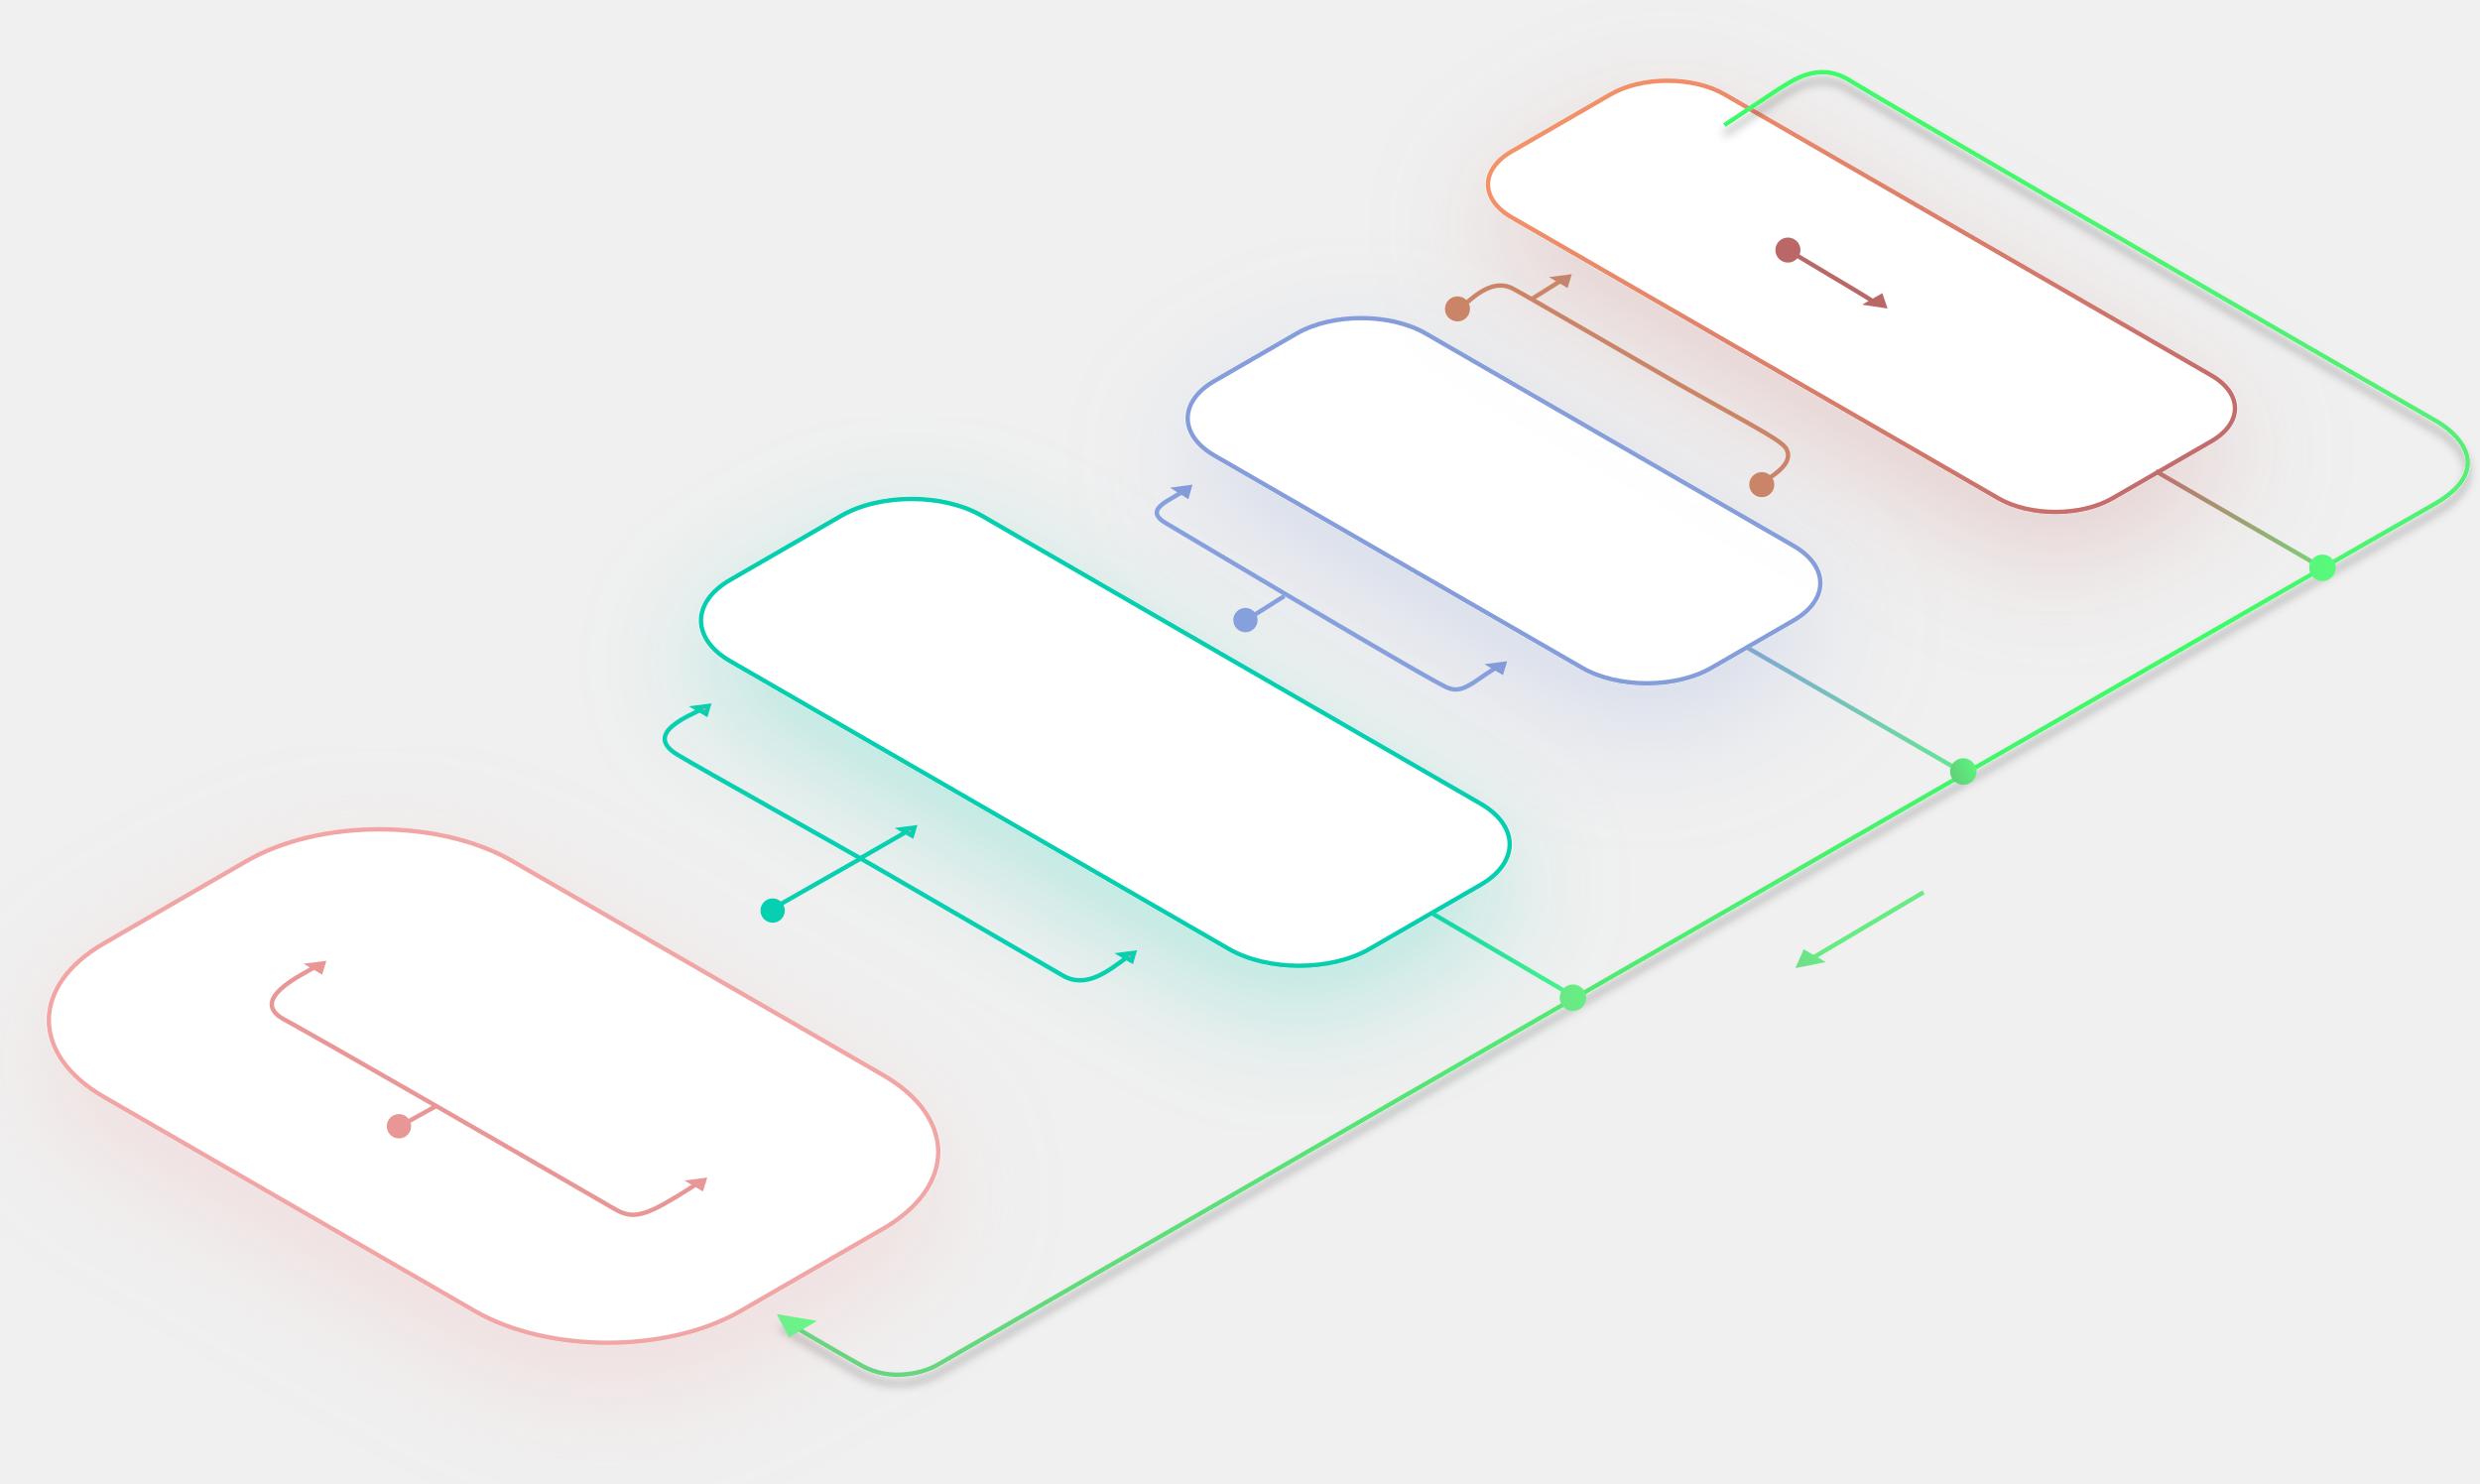
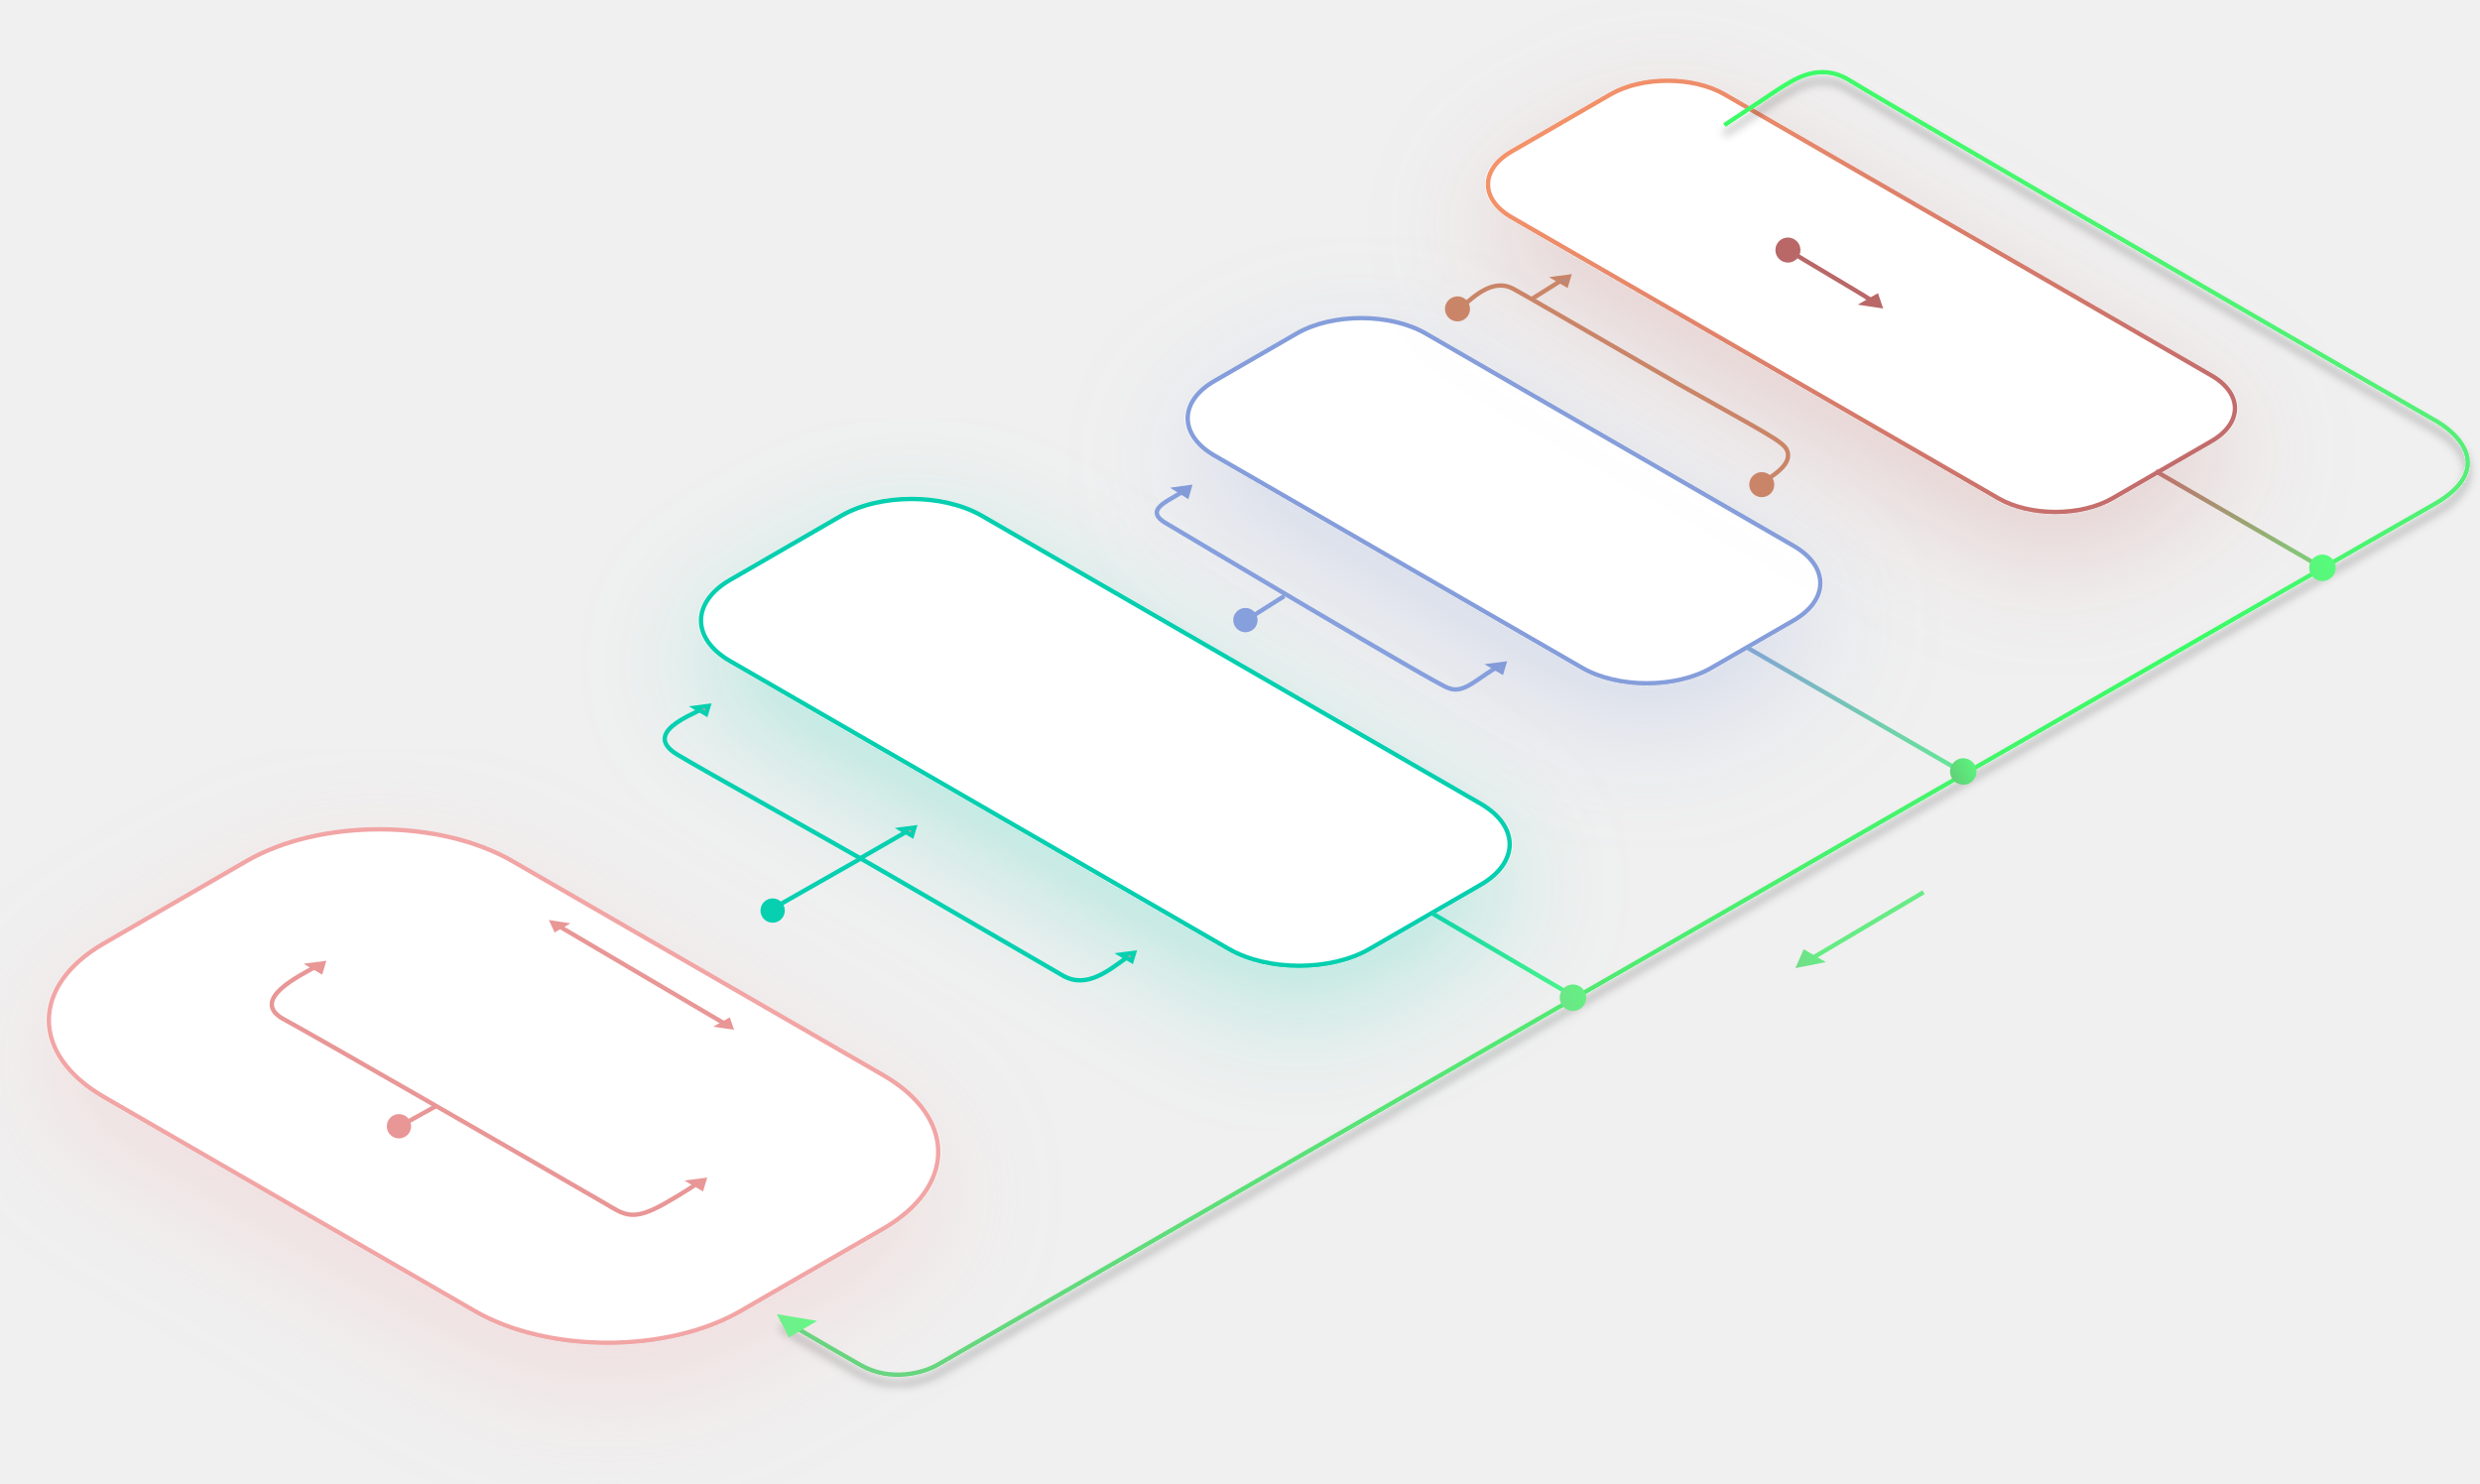
<svg xmlns="http://www.w3.org/2000/svg" width="1130" height="676" viewBox="0 0 1130 676" fill="none">
-   <g clip-path="url(#clip0_236_51)">
-     <g filter="url(#filter0_d_236_51)">
-       <path d="M589.924 151.479L552.499 173.084C535.758 182.749 535.758 198.418 552.499 208.082L720.052 304.81C736.792 314.474 763.934 314.474 780.675 304.81L818.1 283.204C834.841 273.54 834.841 257.871 818.1 248.207L650.547 151.479C633.807 141.814 606.665 141.814 589.924 151.479Z" fill="white" />
-       <path d="M590.791 151.979L553.365 173.584C537.103 182.972 537.103 198.194 553.365 207.582L720.918 304.31C737.18 313.698 763.547 313.698 779.809 304.31L817.234 282.704C833.497 273.316 833.497 258.095 817.234 248.707L649.682 151.979C633.419 142.59 607.053 142.59 590.791 151.979Z" stroke="#859EDB" stroke-width="2" />
+   <g clip-path="url(#clip0_249_199)">
+     <g filter="url(#filter0_d_249_199)">
+       <path d="M589.924 151.478L552.499 173.084C535.758 182.748 535.758 198.417 552.499 208.081L720.052 304.809C736.792 314.474 763.934 314.474 780.675 304.809L818.1 283.204C834.841 273.54 834.841 257.871 818.1 248.206L650.547 151.478C633.807 141.814 606.665 141.814 589.924 151.478Z" fill="white" />
+       <path d="M590.789 151.979L553.363 173.584C537.101 182.972 537.101 198.194 553.363 207.582L720.916 304.31C737.178 313.698 763.545 313.698 779.807 304.31L817.232 282.704C833.495 273.316 833.495 258.095 817.232 248.707L649.68 151.979C633.417 142.59 607.051 142.59 590.789 151.979Z" stroke="#859EDB" stroke-width="2" />
    </g>
-     <g filter="url(#filter1_d_236_51)">
+     <g filter="url(#filter1_d_249_199)">
      <path d="M111.396 391.872L46.489 429.342C12.53 448.947 12.53 480.733 46.489 500.338L215.395 597.847C249.354 617.451 304.413 617.451 338.373 597.847L403.279 560.376C437.239 540.771 437.239 508.986 403.279 489.381L234.374 391.872C200.414 372.267 145.355 372.267 111.396 391.872Z" fill="white" />
-       <path d="M112.262 392.372L47.355 429.842C13.874 449.171 13.874 480.509 47.355 499.838L216.261 597.347C249.742 616.675 304.026 616.675 337.507 597.347L402.414 559.876C435.895 540.547 435.895 509.209 402.414 489.881L233.508 392.372C200.027 373.043 145.743 373.043 112.262 392.372Z" stroke="#F2A5A5" stroke-width="2" />
+       <path d="M112.26 392.372L47.353 429.842C13.872 449.171 13.872 480.509 47.353 499.838L216.259 597.347C249.74 616.675 304.024 616.675 337.505 597.347L402.412 559.876C435.893 540.547 435.893 509.209 402.412 489.881L233.506 392.372C200.025 373.043 145.741 373.043 112.26 392.372Z" stroke="#F2A5A5" stroke-width="2" />
    </g>
-     <g filter="url(#filter2_d_236_51)">
+     <g filter="url(#filter2_d_249_199)">
      <path d="M732.953 42.499L687.883 68.519C673.055 77.078 673.055 90.957 687.883 99.517L909.697 227.57C924.525 236.13 948.565 236.13 963.392 227.57L1008.46 201.551C1023.29 192.991 1023.29 179.113 1008.46 170.553L786.648 42.499C771.821 33.94 747.781 33.94 732.953 42.499Z" fill="white" />
-       <path d="M733.82 42.999L688.749 69.019C674.4 77.302 674.4 90.733 688.749 99.017L910.564 227.07C924.913 235.354 948.177 235.354 962.526 227.07L1007.6 201.051C1021.95 192.767 1021.95 179.337 1007.6 171.053L785.782 42.999C771.433 34.716 748.169 34.716 733.82 42.999Z" stroke="url(#paint0_linear_236_51)" stroke-width="2" />
+       <path d="M733.818 42.999L688.747 69.019C674.398 77.302 674.398 90.733 688.747 99.017L910.562 227.07C924.911 235.354 948.175 235.354 962.524 227.07L1007.59 201.051C1021.94 192.767 1021.94 179.337 1007.59 171.053L785.78 42.999C771.431 34.716 748.167 34.716 733.818 42.999Z" stroke="url(#paint0_linear_249_199)" stroke-width="2" />
    </g>
-     <g filter="url(#filter3_d_236_51)">
-       <path d="M382.43 234.51L331.812 263.732C313.637 274.224 313.637 291.236 331.812 301.729L559.046 432.912C577.222 443.404 606.69 443.404 624.866 432.912L675.483 403.69C693.659 393.197 693.659 376.185 675.483 365.692L448.249 234.51C430.074 224.017 400.605 224.017 382.43 234.51Z" fill="white" />
-       <path d="M383.296 235.01L332.678 264.232C314.981 274.448 314.981 291.013 332.678 301.229L559.913 432.412C577.61 442.628 606.303 442.628 624 432.412L674.618 403.19C692.315 392.973 692.315 376.409 674.618 366.192L447.383 235.01C429.686 224.794 400.993 224.794 383.296 235.01Z" stroke="#05CFAF" stroke-width="2" />
+     <g filter="url(#filter3_d_249_199)">
+       <path d="M382.43 234.511L331.812 263.732C313.637 274.225 313.637 291.237 331.812 301.73L559.046 432.912C577.222 443.405 606.69 443.405 624.866 432.912L675.483 403.69C693.659 393.198 693.659 376.186 675.483 365.693L448.249 234.511C430.074 224.018 400.605 224.018 382.43 234.511Z" fill="white" />
+       <path d="M383.294 235.011L332.676 264.232C314.979 274.449 314.979 291.013 332.676 301.23L559.911 432.412C577.608 442.629 606.301 442.629 623.998 432.412L674.616 403.19C692.313 392.974 692.313 376.41 674.616 366.193L447.381 235.011C429.684 224.794 400.991 224.794 383.294 235.011Z" stroke="#05CFAF" stroke-width="2" />
    </g>
-     <path d="M567.775 282.594L585.209 271.581" stroke="#869FDD" stroke-width="2" />
-     <path d="M320.845 322.166C322.5 323.407 290.095 332.621 308.626 343.84C320.831 351.23 377.307 382.501 402.925 397.364L484.41 444.6C495.247 450.722 505.356 442.036 513.695 436.08" stroke="#06D0B0" stroke-width="2" />
-     <path d="M391.986 391.076L412.254 379.412" stroke="#06D0B0" stroke-width="2" />
+     <path d="M567.773 282.594L585.207 271.581" stroke="#869FDD" stroke-width="2" />
+     <path d="M320.847 322.166C322.502 323.407 290.097 332.621 308.628 343.84C320.833 351.23 377.309 382.501 402.927 397.364L484.412 444.6C495.249 450.722 505.358 442.036 513.697 436.08" stroke="#06D0B0" stroke-width="2" />
+     <path d="M391.984 391.076L412.252 379.412" stroke="#06D0B0" stroke-width="2" />
    <path d="M515.629 437.817L510.773 434.96L516.73 434.177L515.629 437.817Z" fill="#E99696" stroke="#06D0B0" stroke-width="2" />
-     <path d="M415.541 380.737L410.686 377.88L416.642 377.097L415.541 380.737Z" fill="#E99696" stroke="#06D0B0" stroke-width="2" />
+     <path d="M415.542 380.737L410.688 377.88L416.643 377.097L415.542 380.737Z" fill="#E99696" stroke="#06D0B0" stroke-width="2" />
    <path d="M321.73 325.31L316.875 322.453L322.831 321.67L321.73 325.31Z" fill="#E99696" stroke="#06D0B0" stroke-width="2" />
-     <path d="M143.174 440.795C137.573 444.187 112.896 455.596 129.499 464.537C142.942 471.776 231.059 522.445 275.676 548.339C284.47 553.442 287.944 556.856 302.976 548.339C312.903 542.713 318.445 538.687 319.686 537.998" stroke="#E99696" stroke-width="2" />
+     <path d="M143.172 440.795C137.571 444.187 112.894 455.596 129.497 464.537C142.94 471.776 231.057 522.445 275.674 548.339C284.468 553.442 287.942 556.856 302.974 548.339C312.901 542.713 318.443 538.687 319.684 537.998" stroke="#E99696" stroke-width="2" />
    <path d="M146.207 442.616L141.352 439.759L147.308 438.976L146.207 442.616Z" fill="#E99696" stroke="#E99696" stroke-width="2" />
    <path d="M319.742 541.391L314.887 538.534L320.843 537.751L319.742 541.391Z" fill="#E99696" stroke="#E99696" stroke-width="2" />
    <path d="M539.984 223.144C535.128 227.363 519.713 231.763 531.36 238.448C533.38 239.607 658.307 314.225 660.127 313.563C665.917 315.962 671.601 310.75 677.557 306.862C683.716 302.842 682.604 303.691 683.183 303.139" stroke="#869FDD" stroke-width="2" />
-     <path d="M684.232 306.117L679.377 303.261L685.333 302.478L684.232 306.117Z" fill="#869FDD" stroke="#839BD8" stroke-width="2" />
+     <path d="M684.234 306.117L679.379 303.261L685.335 302.478L684.234 306.117Z" fill="#869FDD" stroke="#839BD8" stroke-width="2" />
    <path d="M667.16 138.928C671.793 134.902 680.603 126.734 689.472 131.565C698.34 136.396 759.177 171.829 765.249 175.244C804.047 197.069 812.548 201.145 814.222 205.109C818.135 214.374 797.536 220.91 800.762 222.895" stroke="#CA8568" stroke-width="2" />
    <path d="M698.266 136.032L711.171 127.925" stroke="#CB8668" stroke-width="2" />
-     <path d="M713.685 129.745L708.83 126.889L714.786 126.105L713.685 129.745Z" fill="#8199D5" stroke="#C78568" stroke-width="2" />
-     <path d="M814.572 113.733C819.523 117.153 845.446 132.134 852.958 136.996" stroke="#B96767" stroke-width="2" />
-     <path d="M851.471 138.262L857.125 135.04L858.585 139.342L851.471 138.262Z" fill="#B96767" stroke="#B96767" stroke-width="2" />
+     <path d="M713.683 129.745L708.828 126.889L714.784 126.105L713.683 129.745Z" fill="#8199D5" stroke="#C78568" stroke-width="2" />
+     <path d="M814.574 113.733C819.525 117.153 845.448 132.134 852.96 136.996" stroke="#B96767" stroke-width="2" />
+     <path d="M849.473 138.262L855.127 135.04L856.587 139.342L849.473 138.262Z" fill="#B96767" stroke="#B96767" stroke-width="2" />
    <path d="M198.822 503.916L181.367 513.595" stroke="#E99696" stroke-width="2" />
    <path d="M393.393 390.498L352.965 413.496" stroke="#06D0B0" stroke-width="2" />
    <path d="M181.781 518.722C184.842 518.722 187.324 516.24 187.324 513.179C187.324 510.118 184.842 507.637 181.781 507.637C178.72 507.637 176.238 510.118 176.238 513.179C176.238 516.24 178.72 518.722 181.781 518.722Z" fill="#E99696" />
-     <path d="M352.052 420.445C355.114 420.445 357.595 417.963 357.595 414.902C357.595 411.841 355.114 409.359 352.052 409.359C348.991 409.359 346.51 411.841 346.51 414.902C346.51 417.963 348.991 420.445 352.052 420.445Z" fill="#06D0B0" />
-     <path d="M567.472 288.083C570.533 288.083 573.015 285.602 573.015 282.541C573.015 279.48 570.533 276.998 567.472 276.998C564.411 276.998 561.93 279.48 561.93 282.541C561.93 285.602 564.411 288.083 567.472 288.083Z" fill="#869FDD" />
-     <g filter="url(#filter4_d_236_51)">
-       <path d="M785.704 57.03L810.77 40.402C816.864 36.762 828.606 27.861 842.702 36.597C856.799 45.333 999.827 128.393 1076.49 172.541L1108.67 191.071C1120.55 197.386 1137.19 214.019 1108.67 230.035C1080.14 246.051 660.871 487.232 426.757 622.131C421.021 625.357 406.108 629.874 392.343 622.131C378.577 614.388 356.743 601.477 355.943 601.036" stroke="url(#paint1_linear_236_51)" stroke-width="2" />
+     <path d="M352.05 420.445C355.112 420.445 357.593 417.963 357.593 414.902C357.593 411.841 355.112 409.359 352.05 409.359C348.989 409.359 346.508 411.841 346.508 414.902C346.508 417.963 348.989 420.445 352.05 420.445Z" fill="#06D0B0" />
+     <path d="M567.472 288.084C570.533 288.084 573.015 285.602 573.015 282.541C573.015 279.48 570.533 276.999 567.472 276.999C564.411 276.999 561.93 279.48 561.93 282.541C561.93 285.602 564.411 288.084 567.472 288.084Z" fill="#869FDD" />
+     <g filter="url(#filter4_d_249_199)">
+       <path d="M785.702 57.03L810.768 40.402C816.862 36.762 828.604 27.861 842.7 36.597C856.797 45.333 999.825 128.393 1076.49 172.541L1108.67 191.071C1120.55 197.386 1137.19 214.019 1108.67 230.035C1080.14 246.051 660.869 487.232 426.755 622.131C421.019 625.357 406.106 629.874 392.341 622.131C378.575 614.388 356.741 601.477 355.941 601.036" stroke="url(#paint1_linear_249_199)" stroke-width="2" />
    </g>
-     <path d="M718.199 454.693L652.242 415.978" stroke="url(#paint2_linear_236_51)" stroke-width="2" />
-     <path d="M896.06 352.94L796.02 295.032" stroke="url(#paint3_linear_236_51)" stroke-width="2" />
-     <path d="M1058.29 258.799L982.236 214.706" stroke="url(#paint4_linear_236_51)" stroke-width="2" />
-     <path d="M716.709 460.649C720.044 460.649 722.748 457.946 722.748 454.61C722.748 451.275 720.044 448.571 716.709 448.571C713.374 448.571 710.67 451.275 710.67 454.61C710.67 457.946 713.374 460.649 716.709 460.649Z" fill="url(#paint5_linear_236_51)" />
-     <path d="M894.57 357.573C897.905 357.573 900.609 354.869 900.609 351.534C900.609 348.199 897.905 345.495 894.57 345.495C891.235 345.495 888.531 348.199 888.531 351.534C888.531 354.869 891.235 357.573 894.57 357.573Z" fill="url(#paint6_linear_236_51)" />
-     <path d="M1058.2 264.756C1061.53 264.756 1064.24 262.052 1064.24 258.717C1064.24 255.381 1061.53 252.678 1058.2 252.678C1054.86 252.678 1052.16 255.381 1052.16 258.717C1052.16 262.052 1054.86 264.756 1058.2 264.756Z" fill="url(#paint7_linear_236_51)" />
-     <path d="M372.322 601.863L359.5 609.391L353.957 598.802L372.322 601.863Z" fill="url(#paint8_linear_236_51)" />
-     <path d="M664.097 146.456C667.249 146.456 669.805 143.901 669.805 140.748C669.805 137.596 667.249 135.04 664.097 135.04C660.944 135.04 658.389 137.596 658.389 140.748C658.389 143.901 660.944 146.456 664.097 146.456Z" fill="#CA8568" />
-     <path d="M802.745 226.535C805.898 226.535 808.453 223.98 808.453 220.827C808.453 217.675 805.898 215.119 802.745 215.119C799.593 215.119 797.037 217.675 797.037 220.827C797.037 223.98 799.593 226.535 802.745 226.535Z" fill="#CA8568" />
-     <path d="M814.657 119.653C817.81 119.653 820.365 117.098 820.365 113.945C820.365 110.793 817.81 108.237 814.657 108.237C811.505 108.237 808.949 110.793 808.949 113.945C808.949 117.098 811.505 119.653 814.657 119.653Z" fill="#B96767" />
+     <path d="M718.199 454.693L652.242 415.978" stroke="url(#paint2_linear_249_199)" stroke-width="2" />
+     <path d="M896.06 352.94L796.02 295.032" stroke="url(#paint3_linear_249_199)" stroke-width="2" />
+     <path d="M1058.29 258.799L982.234 214.706" stroke="url(#paint4_linear_249_199)" stroke-width="2" />
+     <path d="M716.711 460.649C720.046 460.649 722.75 457.946 722.75 454.61C722.75 451.275 720.046 448.571 716.711 448.571C713.376 448.571 710.672 451.275 710.672 454.61C710.672 457.946 713.376 460.649 716.711 460.649Z" fill="url(#paint5_linear_249_199)" />
+     <path d="M894.57 357.573C897.905 357.573 900.609 354.869 900.609 351.534C900.609 348.199 897.905 345.495 894.57 345.495C891.235 345.495 888.531 348.199 888.531 351.534C888.531 354.869 891.235 357.573 894.57 357.573Z" fill="url(#paint6_linear_249_199)" />
+     <path d="M1058.2 264.756C1061.53 264.756 1064.24 262.052 1064.24 258.717C1064.24 255.382 1061.53 252.678 1058.2 252.678C1054.86 252.678 1052.16 255.382 1052.16 258.717C1052.16 262.052 1054.86 264.756 1058.2 264.756Z" fill="url(#paint7_linear_249_199)" />
+     <path d="M372.322 601.863L359.5 609.391L353.957 598.802L372.322 601.863Z" fill="url(#paint8_linear_249_199)" />
+     <path d="M664.099 146.456C667.251 146.456 669.807 143.901 669.807 140.748C669.807 137.596 667.251 135.04 664.099 135.04C660.946 135.04 658.391 137.596 658.391 140.748C658.391 143.901 660.946 146.456 664.099 146.456Z" fill="#CA8568" />
+     <path d="M802.743 226.535C805.896 226.535 808.451 223.98 808.451 220.827C808.451 217.675 805.896 215.119 802.743 215.119C799.591 215.119 797.035 217.675 797.035 220.827C797.035 223.98 799.591 226.535 802.743 226.535Z" fill="#CA8568" />
+     <path d="M814.657 119.653C817.81 119.653 820.365 117.097 820.365 113.945C820.365 110.792 817.81 108.237 814.657 108.237C811.505 108.237 808.949 110.792 808.949 113.945C808.949 117.097 811.505 119.653 814.657 119.653Z" fill="#B96767" />
    <path d="M876.453 406.547L822.516 438.479" stroke="#67EC84" stroke-width="2" />
-     <path d="M831.947 438.388L821.851 432.522L818.049 441.126L831.947 438.388Z" fill="url(#paint9_linear_236_51)" />
+     <path d="M831.949 438.388L821.853 432.522L818.051 441.126L831.949 438.388Z" fill="url(#paint9_linear_249_199)" />
    <path d="M540.879 225.903L536 222.839L541.984 222L540.879 225.903Z" fill="#8199D5" stroke="#839BD8" stroke-width="2" />
+     <path d="M328 467.247L331.974 465L333 468L328 467.247Z" fill="#E99696" stroke="#E99696" stroke-width="2" />
+     <path d="M253 421L332 467.5" stroke="#E99696" stroke-width="2" />
+     <path d="M252.933 424.185L250.915 419.837L258.447 421.002L252.933 424.185Z" fill="#E99696" stroke="#E99696" />
  </g>
  <defs>
-     <filter id="filter0_d_236_51" x="484.943" y="108.23" width="400.713" height="277.828" filterUnits="userSpaceOnUse" color-interpolation-filters="sRGB">
+     <filter id="filter0_d_249_199" x="484.941" y="108.23" width="400.715" height="277.828" filterUnits="userSpaceOnUse" color-interpolation-filters="sRGB">
      <feFlood flood-opacity="0" result="BackgroundImageFix" />
      <feColorMatrix in="SourceAlpha" type="matrix" values="0 0 0 0 0 0 0 0 0 0 0 0 0 0 0 0 0 0 127 0" result="hardAlpha" />
      <feOffset dy="19" />
      <feGaussianBlur stdDeviation="27.5" />
      <feComposite in2="hardAlpha" operator="out" />
      <feColorMatrix type="matrix" values="0 0 0 0 0.522 0 0 0 0 0.62 0 0 0 0 0.859 0 0 0 0.25 0" />
-       <feBlend mode="normal" in2="BackgroundImageFix" result="effect1_dropShadow_236_51" />
-       <feBlend mode="normal" in="SourceGraphic" in2="effect1_dropShadow_236_51" result="shape" />
+       <feBlend mode="normal" in2="BackgroundImageFix" result="effect1_dropShadow_249_199" />
+       <feBlend mode="normal" in="SourceGraphic" in2="effect1_dropShadow_249_199" result="shape" />
    </filter>
-     <filter id="filter1_d_236_51" x="-33.98" y="341.168" width="517.73" height="345.382" filterUnits="userSpaceOnUse" color-interpolation-filters="sRGB">
+     <filter id="filter1_d_249_199" x="-33.98" y="341.168" width="517.73" height="345.382" filterUnits="userSpaceOnUse" color-interpolation-filters="sRGB">
      <feFlood flood-opacity="0" result="BackgroundImageFix" />
      <feColorMatrix in="SourceAlpha" type="matrix" values="0 0 0 0 0 0 0 0 0 0 0 0 0 0 0 0 0 0 127 0" result="hardAlpha" />
      <feOffset dy="19" />
      <feGaussianBlur stdDeviation="27.5" />
      <feComposite in2="hardAlpha" operator="out" />
      <feColorMatrix type="matrix" values="0 0 0 0 0.949 0 0 0 0 0.647 0 0 0 0 0.647 0 0 0 0.25 0" />
-       <feBlend mode="normal" in2="BackgroundImageFix" result="effect1_dropShadow_236_51" />
-       <feBlend mode="normal" in="SourceGraphic" in2="effect1_dropShadow_236_51" result="shape" />
+       <feBlend mode="normal" in2="BackgroundImageFix" result="effect1_dropShadow_249_199" />
+       <feBlend mode="normal" in="SourceGraphic" in2="effect1_dropShadow_249_199" result="shape" />
    </filter>
-     <filter id="filter2_d_236_51" x="621.762" y="0.079" width="452.822" height="307.911" filterUnits="userSpaceOnUse" color-interpolation-filters="sRGB">
+     <filter id="filter2_d_249_199" x="621.762" y="0.08" width="452.82" height="307.91" filterUnits="userSpaceOnUse" color-interpolation-filters="sRGB">
      <feFlood flood-opacity="0" result="BackgroundImageFix" />
      <feColorMatrix in="SourceAlpha" type="matrix" values="0 0 0 0 0 0 0 0 0 0 0 0 0 0 0 0 0 0 127 0" result="hardAlpha" />
      <feOffset dy="19" />
      <feGaussianBlur stdDeviation="27.5" />
      <feComposite in2="hardAlpha" operator="out" />
      <feColorMatrix type="matrix" values="0 0 0 0 0.776 0 0 0 0 0.431 0 0 0 0 0.424 0 0 0 0.25 0" />
-       <feBlend mode="normal" in2="BackgroundImageFix" result="effect1_dropShadow_236_51" />
-       <feBlend mode="normal" in="SourceGraphic" in2="effect1_dropShadow_236_51" result="shape" />
+       <feBlend mode="normal" in2="BackgroundImageFix" result="effect1_dropShadow_249_199" />
+       <feBlend mode="normal" in="SourceGraphic" in2="effect1_dropShadow_249_199" result="shape" />
    </filter>
-     <filter id="filter3_d_236_51" x="263.18" y="190.641" width="480.936" height="324.141" filterUnits="userSpaceOnUse" color-interpolation-filters="sRGB">
+     <filter id="filter3_d_249_199" x="263.18" y="190.641" width="480.934" height="324.14" filterUnits="userSpaceOnUse" color-interpolation-filters="sRGB">
      <feFlood flood-opacity="0" result="BackgroundImageFix" />
      <feColorMatrix in="SourceAlpha" type="matrix" values="0 0 0 0 0 0 0 0 0 0 0 0 0 0 0 0 0 0 127 0" result="hardAlpha" />
      <feOffset dy="19" />
      <feGaussianBlur stdDeviation="27.5" />
      <feComposite in2="hardAlpha" operator="out" />
      <feColorMatrix type="matrix" values="0 0 0 0 0.02 0 0 0 0 0.812 0 0 0 0 0.686 0 0 0 0.25 0" />
-       <feBlend mode="normal" in2="BackgroundImageFix" result="effect1_dropShadow_236_51" />
-       <feBlend mode="normal" in="SourceGraphic" in2="effect1_dropShadow_236_51" result="shape" />
+       <feBlend mode="normal" in2="BackgroundImageFix" result="effect1_dropShadow_249_199" />
+       <feBlend mode="normal" in="SourceGraphic" in2="effect1_dropShadow_249_199" result="shape" />
    </filter>
-     <filter id="filter4_d_236_51" x="351.461" y="31.875" width="777.955" height="603.532" filterUnits="userSpaceOnUse" color-interpolation-filters="sRGB">
+     <filter id="filter4_d_249_199" x="351.457" y="31.875" width="777.957" height="603.532" filterUnits="userSpaceOnUse" color-interpolation-filters="sRGB">
      <feFlood flood-opacity="0" result="BackgroundImageFix" />
      <feColorMatrix in="SourceAlpha" type="matrix" values="0 0 0 0 0 0 0 0 0 0 0 0 0 0 0 0 0 0 127 0" result="hardAlpha" />
      <feOffset dy="4" />
      <feGaussianBlur stdDeviation="2" />
      <feComposite in2="hardAlpha" operator="out" />
      <feColorMatrix type="matrix" values="0 0 0 0 0 0 0 0 0 0 0 0 0 0 0 0 0 0 0.25 0" />
-       <feBlend mode="normal" in2="BackgroundImageFix" result="effect1_dropShadow_236_51" />
-       <feBlend mode="normal" in="SourceGraphic" in2="effect1_dropShadow_236_51" result="shape" />
+       <feBlend mode="normal" in2="BackgroundImageFix" result="effect1_dropShadow_249_199" />
+       <feBlend mode="normal" in="SourceGraphic" in2="effect1_dropShadow_249_199" result="shape" />
    </filter>
-     <linearGradient id="paint0_linear_236_51" x1="652.741" y1="77.206" x2="893.465" y2="311.594" gradientUnits="userSpaceOnUse">
+     <linearGradient id="paint0_linear_249_199" x1="652.739" y1="77.206" x2="893.463" y2="311.594" gradientUnits="userSpaceOnUse">
      <stop stop-color="#F79469" />
      <stop offset="1" stop-color="#C36C6C" />
    </linearGradient>
-     <linearGradient id="paint1_linear_236_51" x1="1124.47" y1="-1.374" x2="276.609" y2="641.157" gradientUnits="userSpaceOnUse">
+     <linearGradient id="paint1_linear_249_199" x1="1124.47" y1="-1.374" x2="276.607" y2="641.157" gradientUnits="userSpaceOnUse">
      <stop stop-color="#6EE288" />
      <stop offset="0.257" stop-color="#3BFD66" />
      <stop offset="1" stop-color="#70CE84" />
    </linearGradient>
-     <linearGradient id="paint2_linear_236_51" x1="736.126" y1="460.07" x2="643.06" y2="408.78" gradientUnits="userSpaceOnUse">
+     <linearGradient id="paint2_linear_249_199" x1="736.126" y1="460.07" x2="643.06" y2="408.78" gradientUnits="userSpaceOnUse">
      <stop stop-color="#5BFF7F" />
      <stop offset="1" stop-color="#05CFAF" />
    </linearGradient>
-     <linearGradient id="paint3_linear_236_51" x1="928.38" y1="371.885" x2="784.686" y2="290.73" gradientUnits="userSpaceOnUse">
+     <linearGradient id="paint3_linear_249_199" x1="928.38" y1="371.885" x2="784.686" y2="290.73" gradientUnits="userSpaceOnUse">
      <stop stop-color="#5BFF7F" />
      <stop offset="1" stop-color="#859EDB" />
    </linearGradient>
-     <linearGradient id="paint4_linear_236_51" x1="1092.84" y1="277.33" x2="964.119" y2="208.088" gradientUnits="userSpaceOnUse">
+     <linearGradient id="paint4_linear_249_199" x1="1092.84" y1="277.33" x2="964.117" y2="208.088" gradientUnits="userSpaceOnUse">
      <stop stop-color="#5BFF7F" />
      <stop offset="0.88" stop-color="#C36C6C" />
      <stop offset="1" stop-color="#C36C6C" />
    </linearGradient>
-     <linearGradient id="paint5_linear_236_51" x1="699.667" y1="458.747" x2="738.714" y2="446.338" gradientUnits="userSpaceOnUse">
+     <linearGradient id="paint5_linear_249_199" x1="699.669" y1="458.747" x2="738.716" y2="446.338" gradientUnits="userSpaceOnUse">
      <stop stop-color="#72DC89" />
      <stop offset="1" stop-color="#5BFF7F" />
    </linearGradient>
-     <linearGradient id="paint6_linear_236_51" x1="903.836" y1="347.398" x2="886.794" y2="356.332" gradientUnits="userSpaceOnUse">
+     <linearGradient id="paint6_linear_249_199" x1="903.836" y1="347.398" x2="886.794" y2="356.332" gradientUnits="userSpaceOnUse">
      <stop stop-color="#5BFF7F" />
      <stop offset="1" stop-color="#61C777" />
    </linearGradient>
-     <linearGradient id="paint7_linear_236_51" x1="1069.45" y1="253.836" x2="1048.69" y2="264.756" gradientUnits="userSpaceOnUse">
+     <linearGradient id="paint7_linear_249_199" x1="1069.45" y1="253.836" x2="1048.69" y2="264.756" gradientUnits="userSpaceOnUse">
      <stop stop-color="#5BFF7F" />
      <stop offset="0.062" stop-color="#53FF79" />
      <stop offset="1" stop-color="#5DF27E" />
    </linearGradient>
-     <linearGradient id="paint8_linear_236_51" x1="382.663" y1="596.568" x2="340.969" y2="606.413" gradientUnits="userSpaceOnUse">
+     <linearGradient id="paint8_linear_249_199" x1="382.663" y1="596.568" x2="340.969" y2="606.413" gradientUnits="userSpaceOnUse">
      <stop stop-color="#5BFF7F" />
      <stop offset="1" stop-color="#7CE693" />
    </linearGradient>
-     <linearGradient id="paint9_linear_236_51" x1="828.669" y1="432.522" x2="817.376" y2="441.189" gradientUnits="userSpaceOnUse">
+     <linearGradient id="paint9_linear_249_199" x1="828.671" y1="432.522" x2="817.378" y2="441.189" gradientUnits="userSpaceOnUse">
      <stop stop-color="#67EC84" />
      <stop offset="1" stop-color="#73DB8A" />
    </linearGradient>
-     <clipPath id="clip0_236_51">
+     <clipPath id="clip0_249_199">
      <rect width="1130" height="676" fill="white" />
    </clipPath>
  </defs>
</svg>
